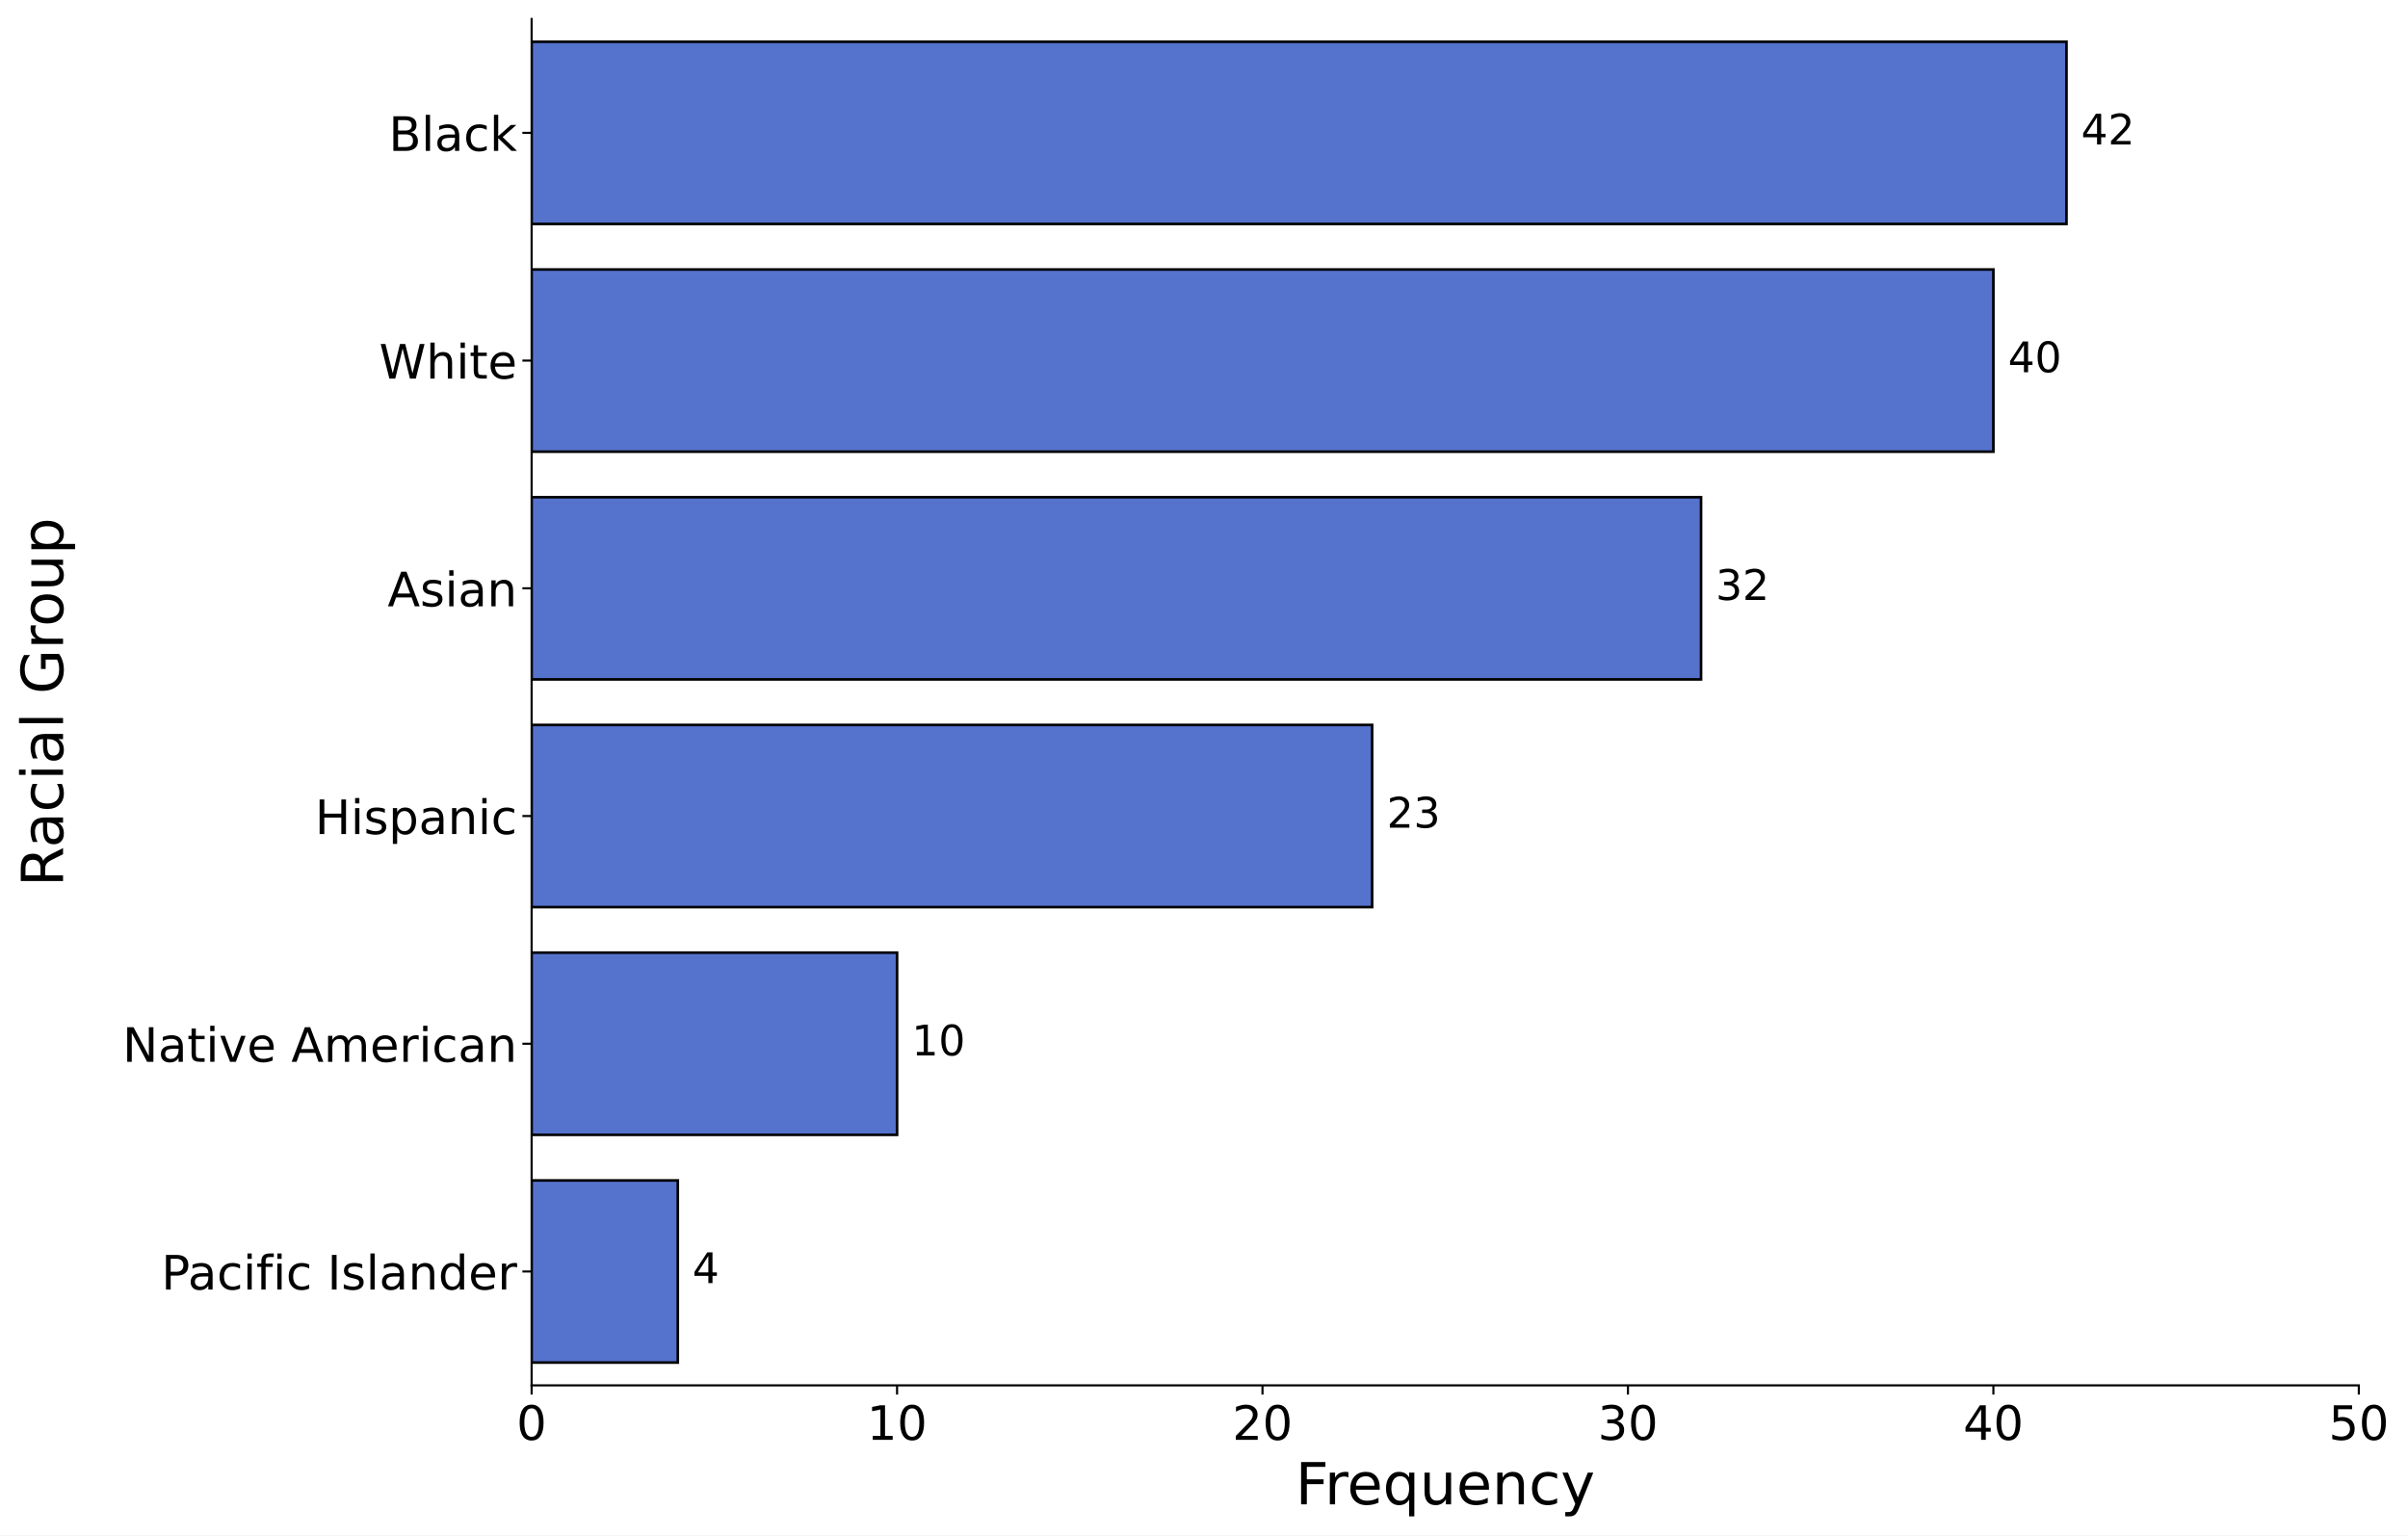
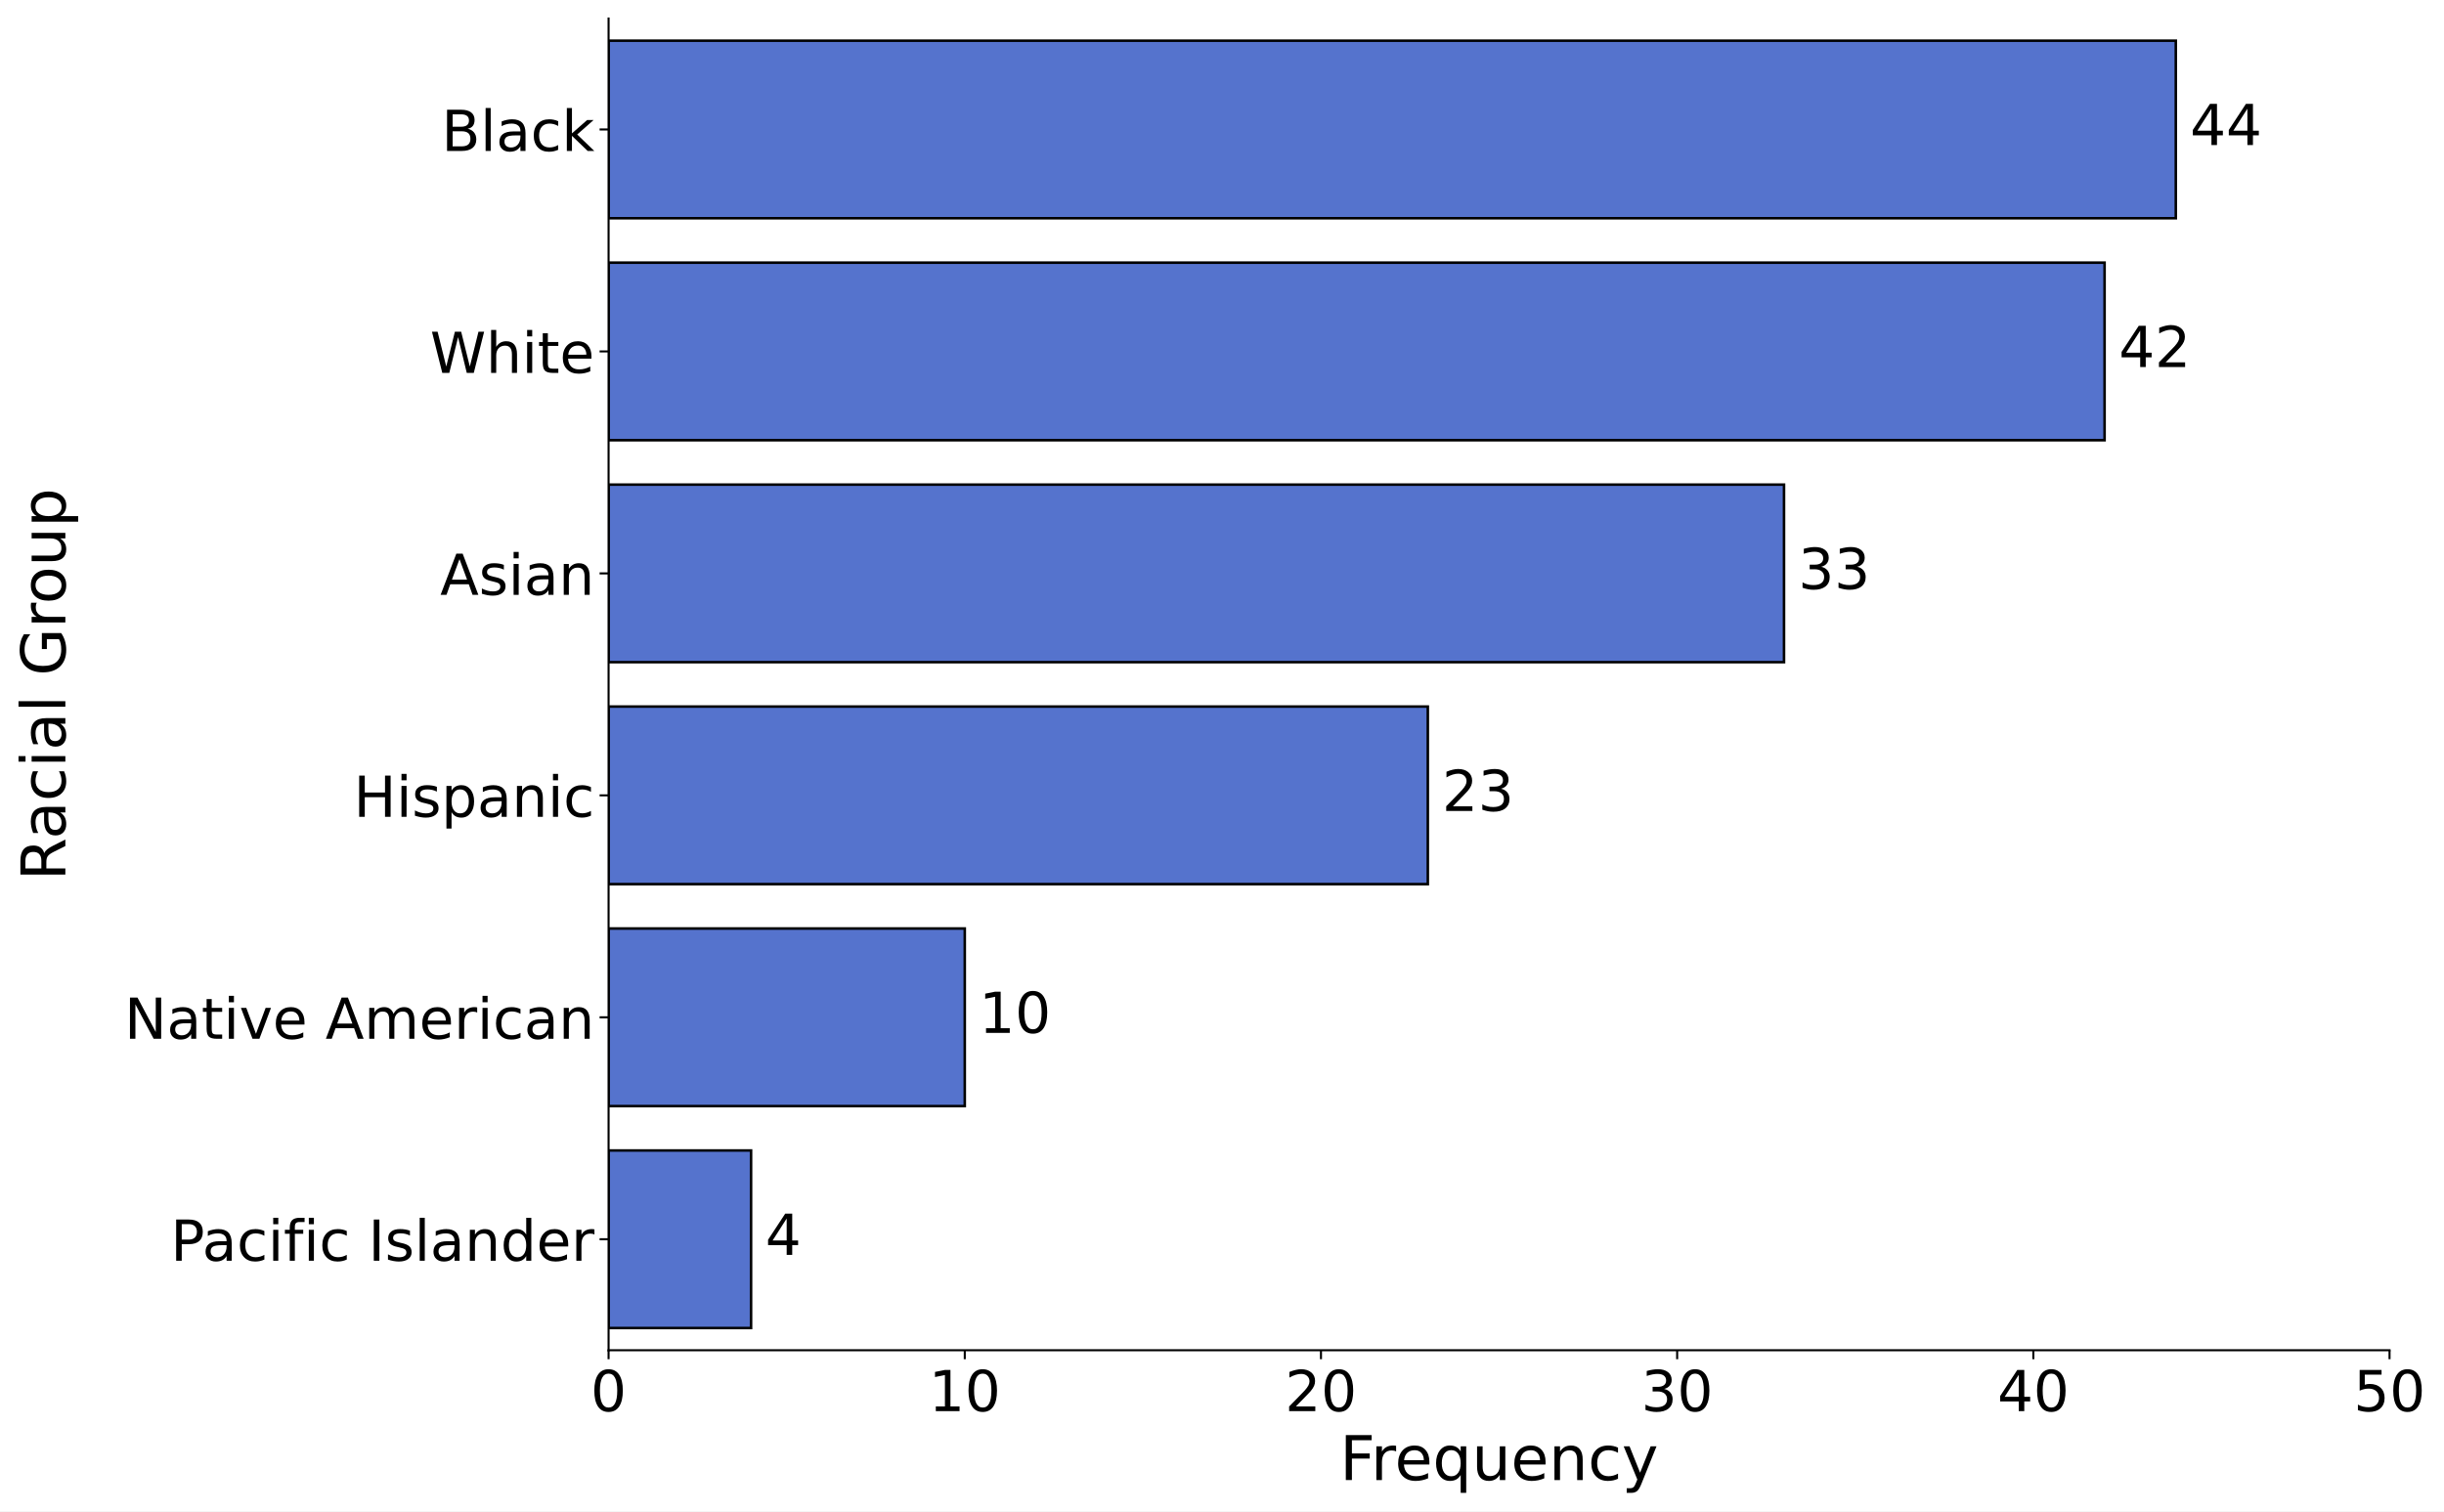
- <svg xmlns="http://www.w3.org/2000/svg" xmlns:xlink="http://www.w3.org/1999/xlink" width="913.407pt" height="582.513pt" viewBox="0 0 913.407 582.513" version="1.1">
+ <svg xmlns="http://www.w3.org/2000/svg" xmlns:xlink="http://www.w3.org/1999/xlink" width="951.145pt" height="588.319pt" viewBox="0 0 951.145 588.319" version="1.1">
  <defs>
    <style type="text/css">*{stroke-linejoin: round; stroke-linecap: butt}</style>
  </defs>
  <g id="figure_1">
    <g id="patch_1">
-       <path d="M 0 582.513  L 913.407 582.513  L 913.407 0  L 0 0  z " style="fill: #ffffff" />
+       <path d="M 0 588.319  L 951.145 588.319  L 951.145 0  L 0 0  z " style="fill: #ffffff" />
    </g>
    <g id="axes_1">
      <g id="patch_2">
-         <path d="M 201.653 525.6  L 894.754 525.6  L 894.754 7.2  L 201.653 7.2  z " style="fill: #ffffff" />
+         <path d="M 236.847 525.6  L 929.948 525.6  L 929.948 7.2  L 236.847 7.2  z " style="fill: #ffffff" />
      </g>
      <g id="patch_3">
-         <path d="M 201.653 15.84  L 783.858 15.84  L 783.858 84.96  L 201.653 84.96  z " clip-path="url(#pfc419bda1f)" style="fill: #5573cd; stroke: #000000; stroke-linejoin: miter" />
+         <path d="M 236.847 15.84  L 846.776 15.84  L 846.776 84.96  L 236.847 84.96  z " clip-path="url(#pa4ef197cb7)" style="fill: #5573cd; stroke: #000000; stroke-linejoin: miter" />
      </g>
      <g id="patch_4">
-         <path d="M 201.653 102.24  L 756.134 102.24  L 756.134 171.36  L 201.653 171.36  z " clip-path="url(#pfc419bda1f)" style="fill: #5573cd; stroke: #000000; stroke-linejoin: miter" />
+         <path d="M 236.847 102.24  L 819.052 102.24  L 819.052 171.36  L 236.847 171.36  z " clip-path="url(#pa4ef197cb7)" style="fill: #5573cd; stroke: #000000; stroke-linejoin: miter" />
      </g>
      <g id="patch_5">
-         <path d="M 201.653 188.64  L 645.238 188.64  L 645.238 257.76  L 201.653 257.76  z " clip-path="url(#pfc419bda1f)" style="fill: #5573cd; stroke: #000000; stroke-linejoin: miter" />
+         <path d="M 236.847 188.64  L 694.294 188.64  L 694.294 257.76  L 236.847 257.76  z " clip-path="url(#pa4ef197cb7)" style="fill: #5573cd; stroke: #000000; stroke-linejoin: miter" />
      </g>
      <g id="patch_6">
-         <path d="M 201.653 275.04  L 520.48 275.04  L 520.48 344.16  L 201.653 344.16  z " clip-path="url(#pfc419bda1f)" style="fill: #5573cd; stroke: #000000; stroke-linejoin: miter" />
+         <path d="M 236.847 275.04  L 555.674 275.04  L 555.674 344.16  L 236.847 344.16  z " clip-path="url(#pa4ef197cb7)" style="fill: #5573cd; stroke: #000000; stroke-linejoin: miter" />
      </g>
      <g id="patch_7">
-         <path d="M 201.653 361.44  L 340.274 361.44  L 340.274 430.56  L 201.653 430.56  z " clip-path="url(#pfc419bda1f)" style="fill: #5573cd; stroke: #000000; stroke-linejoin: miter" />
+         <path d="M 236.847 361.44  L 375.467 361.44  L 375.467 430.56  L 236.847 430.56  z " clip-path="url(#pa4ef197cb7)" style="fill: #5573cd; stroke: #000000; stroke-linejoin: miter" />
      </g>
      <g id="patch_8">
-         <path d="M 201.653 447.84  L 257.102 447.84  L 257.102 516.96  L 201.653 516.96  z " clip-path="url(#pfc419bda1f)" style="fill: #5573cd; stroke: #000000; stroke-linejoin: miter" />
+         <path d="M 236.847 447.84  L 292.295 447.84  L 292.295 516.96  L 236.847 516.96  z " clip-path="url(#pa4ef197cb7)" style="fill: #5573cd; stroke: #000000; stroke-linejoin: miter" />
      </g>
      <g id="matplotlib.axis_1">
        <g id="xtick_1">
          <g id="line2d_1">
            <defs>
-               <path id="m3cf363b419" d="M 0 0  L 0 3.5  " style="stroke: #000000; stroke-width: 0.8" />
+               <path id="m674edac6db" d="M 0 0  L 0 3.5  " style="stroke: #000000; stroke-width: 0.8" />
            </defs>
            <g>
-               <use xlink:href="#m3cf363b419" x="201.653" y="525.6" style="stroke: #000000; stroke-width: 0.8" />
+               <use xlink:href="#m674edac6db" x="236.847" y="525.6" style="stroke: #000000; stroke-width: 0.8" />
            </g>
          </g>
          <g id="text_1">
-             <g transform="translate(195.9272 546.2772) scale(0.18 -0.18)">
+             <g transform="translate(229.8484 549.3166) scale(0.22 -0.22)">
              <defs>
                <path id="DejaVuSans-30" d="M 2034 4250  Q 1547 4250 1301 3770  Q 1056 3291 1056 2328  Q 1056 1369 1301 889  Q 1547 409 2034 409  Q 2525 409 2770 889  Q 3016 1369 3016 2328  Q 3016 3291 2770 3770  Q 2525 4250 2034 4250  z M 2034 4750  Q 2819 4750 3233 4129  Q 3647 3509 3647 2328  Q 3647 1150 3233 529  Q 2819 -91 2034 -91  Q 1250 -91 836 529  Q 422 1150 422 2328  Q 422 3509 836 4129  Q 1250 4750 2034 4750  z " transform="scale(0.015625)" />
              </defs>
              <use xlink:href="#DejaVuSans-30" />
            </g>
          </g>
        </g>
        <g id="xtick_2">
          <g id="line2d_2">
            <g>
-               <use xlink:href="#m3cf363b419" x="340.274" y="525.6" style="stroke: #000000; stroke-width: 0.8" />
+               <use xlink:href="#m674edac6db" x="375.467" y="525.6" style="stroke: #000000; stroke-width: 0.8" />
            </g>
          </g>
          <g id="text_2">
-             <g transform="translate(328.8211 546.2772) scale(0.18 -0.18)">
+             <g transform="translate(361.4698 549.3166) scale(0.22 -0.22)">
              <defs>
                <path id="DejaVuSans-31" d="M 794 531  L 1825 531  L 1825 4091  L 703 3866  L 703 4441  L 1819 4666  L 2450 4666  L 2450 531  L 3481 531  L 3481 0  L 794 0  L 794 531  z " transform="scale(0.015625)" />
              </defs>
              <use xlink:href="#DejaVuSans-31" />
              <use xlink:href="#DejaVuSans-30" transform="translate(63.62305 0)" />
            </g>
          </g>
        </g>
        <g id="xtick_3">
          <g id="line2d_3">
            <g>
-               <use xlink:href="#m3cf363b419" x="478.894" y="525.6" style="stroke: #000000; stroke-width: 0.8" />
+               <use xlink:href="#m674edac6db" x="514.088" y="525.6" style="stroke: #000000; stroke-width: 0.8" />
            </g>
          </g>
          <g id="text_3">
-             <g transform="translate(467.4413 546.2772) scale(0.18 -0.18)">
+             <g transform="translate(500.09 549.3166) scale(0.22 -0.22)">
              <defs>
                <path id="DejaVuSans-32" d="M 1228 531  L 3431 531  L 3431 0  L 469 0  L 469 531  Q 828 903 1448 1529  Q 2069 2156 2228 2338  Q 2531 2678 2651 2914  Q 2772 3150 2772 3378  Q 2772 3750 2511 3984  Q 2250 4219 1831 4219  Q 1534 4219 1204 4116  Q 875 4013 500 3803  L 500 4441  Q 881 4594 1212 4672  Q 1544 4750 1819 4750  Q 2544 4750 2975 4387  Q 3406 4025 3406 3419  Q 3406 3131 3298 2873  Q 3191 2616 2906 2266  Q 2828 2175 2409 1742  Q 1991 1309 1228 531  z " transform="scale(0.015625)" />
              </defs>
              <use xlink:href="#DejaVuSans-32" />
              <use xlink:href="#DejaVuSans-30" transform="translate(63.62305 0)" />
            </g>
          </g>
        </g>
        <g id="xtick_4">
          <g id="line2d_4">
            <g>
-               <use xlink:href="#m3cf363b419" x="617.514" y="525.6" style="stroke: #000000; stroke-width: 0.8" />
+               <use xlink:href="#m674edac6db" x="652.708" y="525.6" style="stroke: #000000; stroke-width: 0.8" />
            </g>
          </g>
          <g id="text_4">
-             <g transform="translate(606.0614 546.2772) scale(0.18 -0.18)">
+             <g transform="translate(638.7102 549.3166) scale(0.22 -0.22)">
              <defs>
                <path id="DejaVuSans-33" d="M 2597 2516  Q 3050 2419 3304 2112  Q 3559 1806 3559 1356  Q 3559 666 3084 287  Q 2609 -91 1734 -91  Q 1441 -91 1130 -33  Q 819 25 488 141  L 488 750  Q 750 597 1062 519  Q 1375 441 1716 441  Q 2309 441 2620 675  Q 2931 909 2931 1356  Q 2931 1769 2642 2001  Q 2353 2234 1838 2234  L 1294 2234  L 1294 2753  L 1863 2753  Q 2328 2753 2575 2939  Q 2822 3125 2822 3475  Q 2822 3834 2567 4026  Q 2313 4219 1838 4219  Q 1578 4219 1281 4162  Q 984 4106 628 3988  L 628 4550  Q 988 4650 1302 4700  Q 1616 4750 1894 4750  Q 2613 4750 3031 4423  Q 3450 4097 3450 3541  Q 3450 3153 3228 2886  Q 3006 2619 2597 2516  z " transform="scale(0.015625)" />
              </defs>
              <use xlink:href="#DejaVuSans-33" />
              <use xlink:href="#DejaVuSans-30" transform="translate(63.62305 0)" />
            </g>
          </g>
        </g>
        <g id="xtick_5">
          <g id="line2d_5">
            <g>
-               <use xlink:href="#m3cf363b419" x="756.134" y="525.6" style="stroke: #000000; stroke-width: 0.8" />
+               <use xlink:href="#m674edac6db" x="791.328" y="525.6" style="stroke: #000000; stroke-width: 0.8" />
            </g>
          </g>
          <g id="text_5">
-             <g transform="translate(744.6816 546.2772) scale(0.18 -0.18)">
+             <g transform="translate(777.3303 549.3166) scale(0.22 -0.22)">
              <defs>
                <path id="DejaVuSans-34" d="M 2419 4116  L 825 1625  L 2419 1625  L 2419 4116  z M 2253 4666  L 3047 4666  L 3047 1625  L 3713 1625  L 3713 1100  L 3047 1100  L 3047 0  L 2419 0  L 2419 1100  L 313 1100  L 313 1709  L 2253 4666  z " transform="scale(0.015625)" />
              </defs>
              <use xlink:href="#DejaVuSans-34" />
              <use xlink:href="#DejaVuSans-30" transform="translate(63.62305 0)" />
            </g>
          </g>
        </g>
        <g id="xtick_6">
          <g id="line2d_6">
            <g>
-               <use xlink:href="#m3cf363b419" x="894.754" y="525.6" style="stroke: #000000; stroke-width: 0.8" />
+               <use xlink:href="#m674edac6db" x="929.948" y="525.6" style="stroke: #000000; stroke-width: 0.8" />
            </g>
          </g>
          <g id="text_6">
-             <g transform="translate(883.3017 546.2772) scale(0.18 -0.18)">
+             <g transform="translate(915.9505 549.3166) scale(0.22 -0.22)">
              <defs>
                <path id="DejaVuSans-35" d="M 691 4666  L 3169 4666  L 3169 4134  L 1269 4134  L 1269 2991  Q 1406 3038 1543 3061  Q 1681 3084 1819 3084  Q 2600 3084 3056 2656  Q 3513 2228 3513 1497  Q 3513 744 3044 326  Q 2575 -91 1722 -91  Q 1428 -91 1123 -41  Q 819 9 494 109  L 494 744  Q 775 591 1075 516  Q 1375 441 1709 441  Q 2250 441 2565 725  Q 2881 1009 2881 1497  Q 2881 1984 2565 2268  Q 2250 2553 1709 2553  Q 1456 2553 1204 2497  Q 953 2441 691 2322  L 691 4666  z " transform="scale(0.015625)" />
              </defs>
              <use xlink:href="#DejaVuSans-35" />
              <use xlink:href="#DejaVuSans-30" transform="translate(63.62305 0)" />
            </g>
          </g>
        </g>
        <g id="text_7">
-           <g transform="translate(491.3785 570.7372) scale(0.22 -0.22)">
+           <g transform="translate(521.4063 576.1281) scale(0.24 -0.24)">
            <defs>
              <path id="DejaVuSans-46" d="M 628 4666  L 3309 4666  L 3309 4134  L 1259 4134  L 1259 2759  L 3109 2759  L 3109 2228  L 1259 2228  L 1259 0  L 628 0  L 628 4666  z " transform="scale(0.015625)" />
              <path id="DejaVuSans-72" d="M 2631 2963  Q 2534 3019 2420 3045  Q 2306 3072 2169 3072  Q 1681 3072 1420 2755  Q 1159 2438 1159 1844  L 1159 0  L 581 0  L 581 3500  L 1159 3500  L 1159 2956  Q 1341 3275 1631 3429  Q 1922 3584 2338 3584  Q 2397 3584 2469 3576  Q 2541 3569 2628 3553  L 2631 2963  z " transform="scale(0.015625)" />
              <path id="DejaVuSans-65" d="M 3597 1894  L 3597 1613  L 953 1613  Q 991 1019 1311 708  Q 1631 397 2203 397  Q 2534 397 2845 478  Q 3156 559 3463 722  L 3463 178  Q 3153 47 2828 -22  Q 2503 -91 2169 -91  Q 1331 -91 842 396  Q 353 884 353 1716  Q 353 2575 817 3079  Q 1281 3584 2069 3584  Q 2775 3584 3186 3129  Q 3597 2675 3597 1894  z M 3022 2063  Q 3016 2534 2758 2815  Q 2500 3097 2075 3097  Q 1594 3097 1305 2825  Q 1016 2553 972 2059  L 3022 2063  z " transform="scale(0.015625)" />
              <path id="DejaVuSans-71" d="M 947 1747  Q 947 1113 1208 752  Q 1469 391 1925 391  Q 2381 391 2643 752  Q 2906 1113 2906 1747  Q 2906 2381 2643 2742  Q 2381 3103 1925 3103  Q 1469 3103 1208 2742  Q 947 2381 947 1747  z M 2906 525  Q 2725 213 2448 61  Q 2172 -91 1784 -91  Q 1150 -91 751 415  Q 353 922 353 1747  Q 353 2572 751 3078  Q 1150 3584 1784 3584  Q 2172 3584 2448 3432  Q 2725 3281 2906 2969  L 2906 3500  L 3481 3500  L 3481 -1331  L 2906 -1331  L 2906 525  z " transform="scale(0.015625)" />
              <path id="DejaVuSans-75" d="M 544 1381  L 544 3500  L 1119 3500  L 1119 1403  Q 1119 906 1312 657  Q 1506 409 1894 409  Q 2359 409 2629 706  Q 2900 1003 2900 1516  L 2900 3500  L 3475 3500  L 3475 0  L 2900 0  L 2900 538  Q 2691 219 2414 64  Q 2138 -91 1772 -91  Q 1169 -91 856 284  Q 544 659 544 1381  z M 1991 3584  L 1991 3584  z " transform="scale(0.015625)" />
              <path id="DejaVuSans-6e" d="M 3513 2113  L 3513 0  L 2938 0  L 2938 2094  Q 2938 2591 2744 2837  Q 2550 3084 2163 3084  Q 1697 3084 1428 2787  Q 1159 2491 1159 1978  L 1159 0  L 581 0  L 581 3500  L 1159 3500  L 1159 2956  Q 1366 3272 1645 3428  Q 1925 3584 2291 3584  Q 2894 3584 3203 3211  Q 3513 2838 3513 2113  z " transform="scale(0.015625)" />
              <path id="DejaVuSans-63" d="M 3122 3366  L 3122 2828  Q 2878 2963 2633 3030  Q 2388 3097 2138 3097  Q 1578 3097 1268 2742  Q 959 2388 959 1747  Q 959 1106 1268 751  Q 1578 397 2138 397  Q 2388 397 2633 464  Q 2878 531 3122 666  L 3122 134  Q 2881 22 2623 -34  Q 2366 -91 2075 -91  Q 1284 -91 818 406  Q 353 903 353 1747  Q 353 2603 823 3093  Q 1294 3584 2113 3584  Q 2378 3584 2631 3529  Q 2884 3475 3122 3366  z " transform="scale(0.015625)" />
              <path id="DejaVuSans-79" d="M 2059 -325  Q 1816 -950 1584 -1140  Q 1353 -1331 966 -1331  L 506 -1331  L 506 -850  L 844 -850  Q 1081 -850 1212 -737  Q 1344 -625 1503 -206  L 1606 56  L 191 3500  L 800 3500  L 1894 763  L 2988 3500  L 3597 3500  L 2059 -325  z " transform="scale(0.015625)" />
            </defs>
            <use xlink:href="#DejaVuSans-46" />
            <use xlink:href="#DejaVuSans-72" transform="translate(50.26953 0)" />
            <use xlink:href="#DejaVuSans-65" transform="translate(89.13281 0)" />
            <use xlink:href="#DejaVuSans-71" transform="translate(150.6562 0)" />
            <use xlink:href="#DejaVuSans-75" transform="translate(214.1328 0)" />
            <use xlink:href="#DejaVuSans-65" transform="translate(277.5117 0)" />
            <use xlink:href="#DejaVuSans-6e" transform="translate(339.0352 0)" />
            <use xlink:href="#DejaVuSans-63" transform="translate(402.4141 0)" />
            <use xlink:href="#DejaVuSans-79" transform="translate(457.3945 0)" />
          </g>
        </g>
      </g>
      <g id="matplotlib.axis_2">
        <g id="ytick_1">
          <g id="line2d_7">
            <defs>
-               <path id="m132246b73a" d="M 0 0  L -3.5 0  " style="stroke: #000000; stroke-width: 0.8" />
+               <path id="m4d435c57d6" d="M 0 0  L -3.5 0  " style="stroke: #000000; stroke-width: 0.8" />
            </defs>
            <g>
-               <use xlink:href="#m132246b73a" x="201.653" y="50.4" style="stroke: #000000; stroke-width: 0.8" />
+               <use xlink:href="#m4d435c57d6" x="236.847" y="50.4" style="stroke: #000000; stroke-width: 0.8" />
            </g>
          </g>
          <g id="text_8">
-             <g transform="translate(147.4522 57.23859) scale(0.18 -0.18)">
+             <g transform="translate(171.8234 58.75828) scale(0.22 -0.22)">
              <defs>
                <path id="DejaVuSans-42" d="M 1259 2228  L 1259 519  L 2272 519  Q 2781 519 3026 730  Q 3272 941 3272 1375  Q 3272 1813 3026 2020  Q 2781 2228 2272 2228  L 1259 2228  z M 1259 4147  L 1259 2741  L 2194 2741  Q 2656 2741 2882 2914  Q 3109 3088 3109 3444  Q 3109 3797 2882 3972  Q 2656 4147 2194 4147  L 1259 4147  z M 628 4666  L 2241 4666  Q 2963 4666 3353 4366  Q 3744 4066 3744 3513  Q 3744 3084 3544 2831  Q 3344 2578 2956 2516  Q 3422 2416 3680 2098  Q 3938 1781 3938 1306  Q 3938 681 3513 340  Q 3088 0 2303 0  L 628 0  L 628 4666  z " transform="scale(0.015625)" />
                <path id="DejaVuSans-6c" d="M 603 4863  L 1178 4863  L 1178 0  L 603 0  L 603 4863  z " transform="scale(0.015625)" />
                <path id="DejaVuSans-61" d="M 2194 1759  Q 1497 1759 1228 1600  Q 959 1441 959 1056  Q 959 750 1161 570  Q 1363 391 1709 391  Q 2188 391 2477 730  Q 2766 1069 2766 1631  L 2766 1759  L 2194 1759  z M 3341 1997  L 3341 0  L 2766 0  L 2766 531  Q 2569 213 2275 61  Q 1981 -91 1556 -91  Q 1019 -91 701 211  Q 384 513 384 1019  Q 384 1609 779 1909  Q 1175 2209 1959 2209  L 2766 2209  L 2766 2266  Q 2766 2663 2505 2880  Q 2244 3097 1772 3097  Q 1472 3097 1187 3025  Q 903 2953 641 2809  L 641 3341  Q 956 3463 1253 3523  Q 1550 3584 1831 3584  Q 2591 3584 2966 3190  Q 3341 2797 3341 1997  z " transform="scale(0.015625)" />
                <path id="DejaVuSans-6b" d="M 581 4863  L 1159 4863  L 1159 1991  L 2875 3500  L 3609 3500  L 1753 1863  L 3688 0  L 2938 0  L 1159 1709  L 1159 0  L 581 0  L 581 4863  z " transform="scale(0.015625)" />
              </defs>
              <use xlink:href="#DejaVuSans-42" />
              <use xlink:href="#DejaVuSans-6c" transform="translate(68.60352 0)" />
              <use xlink:href="#DejaVuSans-61" transform="translate(96.38672 0)" />
              <use xlink:href="#DejaVuSans-63" transform="translate(157.666 0)" />
              <use xlink:href="#DejaVuSans-6b" transform="translate(212.6465 0)" />
            </g>
          </g>
        </g>
        <g id="ytick_2">
          <g id="line2d_8">
            <g>
-               <use xlink:href="#m132246b73a" x="201.653" y="136.8" style="stroke: #000000; stroke-width: 0.8" />
+               <use xlink:href="#m4d435c57d6" x="236.847" y="136.8" style="stroke: #000000; stroke-width: 0.8" />
            </g>
          </g>
          <g id="text_9">
-             <g transform="translate(143.8156 143.6386) scale(0.18 -0.18)">
+             <g transform="translate(167.3787 145.1583) scale(0.22 -0.22)">
              <defs>
                <path id="DejaVuSans-57" d="M 213 4666  L 850 4666  L 1831 722  L 2809 4666  L 3519 4666  L 4500 722  L 5478 4666  L 6119 4666  L 4947 0  L 4153 0  L 3169 4050  L 2175 0  L 1381 0  L 213 4666  z " transform="scale(0.015625)" />
                <path id="DejaVuSans-68" d="M 3513 2113  L 3513 0  L 2938 0  L 2938 2094  Q 2938 2591 2744 2837  Q 2550 3084 2163 3084  Q 1697 3084 1428 2787  Q 1159 2491 1159 1978  L 1159 0  L 581 0  L 581 4863  L 1159 4863  L 1159 2956  Q 1366 3272 1645 3428  Q 1925 3584 2291 3584  Q 2894 3584 3203 3211  Q 3513 2838 3513 2113  z " transform="scale(0.015625)" />
                <path id="DejaVuSans-69" d="M 603 3500  L 1178 3500  L 1178 0  L 603 0  L 603 3500  z M 603 4863  L 1178 4863  L 1178 4134  L 603 4134  L 603 4863  z " transform="scale(0.015625)" />
                <path id="DejaVuSans-74" d="M 1172 4494  L 1172 3500  L 2356 3500  L 2356 3053  L 1172 3053  L 1172 1153  Q 1172 725 1289 603  Q 1406 481 1766 481  L 2356 481  L 2356 0  L 1766 0  Q 1100 0 847 248  Q 594 497 594 1153  L 594 3053  L 172 3053  L 172 3500  L 594 3500  L 594 4494  L 1172 4494  z " transform="scale(0.015625)" />
              </defs>
              <use xlink:href="#DejaVuSans-57" />
              <use xlink:href="#DejaVuSans-68" transform="translate(98.87695 0)" />
              <use xlink:href="#DejaVuSans-69" transform="translate(162.2559 0)" />
              <use xlink:href="#DejaVuSans-74" transform="translate(190.0391 0)" />
              <use xlink:href="#DejaVuSans-65" transform="translate(229.248 0)" />
            </g>
          </g>
        </g>
        <g id="ytick_3">
          <g id="line2d_9">
            <g>
-               <use xlink:href="#m132246b73a" x="201.653" y="223.2" style="stroke: #000000; stroke-width: 0.8" />
+               <use xlink:href="#m4d435c57d6" x="236.847" y="223.2" style="stroke: #000000; stroke-width: 0.8" />
            </g>
          </g>
          <g id="text_10">
-             <g transform="translate(147.0247 230.0386) scale(0.18 -0.18)">
+             <g transform="translate(171.3009 231.5583) scale(0.22 -0.22)">
              <defs>
                <path id="DejaVuSans-41" d="M 2188 4044  L 1331 1722  L 3047 1722  L 2188 4044  z M 1831 4666  L 2547 4666  L 4325 0  L 3669 0  L 3244 1197  L 1141 1197  L 716 0  L 50 0  L 1831 4666  z " transform="scale(0.015625)" />
                <path id="DejaVuSans-73" d="M 2834 3397  L 2834 2853  Q 2591 2978 2328 3040  Q 2066 3103 1784 3103  Q 1356 3103 1142 2972  Q 928 2841 928 2578  Q 928 2378 1081 2264  Q 1234 2150 1697 2047  L 1894 2003  Q 2506 1872 2764 1633  Q 3022 1394 3022 966  Q 3022 478 2636 193  Q 2250 -91 1575 -91  Q 1294 -91 989 -36  Q 684 19 347 128  L 347 722  Q 666 556 975 473  Q 1284 391 1588 391  Q 1994 391 2212 530  Q 2431 669 2431 922  Q 2431 1156 2273 1281  Q 2116 1406 1581 1522  L 1381 1569  Q 847 1681 609 1914  Q 372 2147 372 2553  Q 372 3047 722 3315  Q 1072 3584 1716 3584  Q 2034 3584 2315 3537  Q 2597 3491 2834 3397  z " transform="scale(0.015625)" />
              </defs>
              <use xlink:href="#DejaVuSans-41" />
              <use xlink:href="#DejaVuSans-73" transform="translate(68.4082 0)" />
              <use xlink:href="#DejaVuSans-69" transform="translate(120.5078 0)" />
              <use xlink:href="#DejaVuSans-61" transform="translate(148.291 0)" />
              <use xlink:href="#DejaVuSans-6e" transform="translate(209.5703 0)" />
            </g>
          </g>
        </g>
        <g id="ytick_4">
          <g id="line2d_10">
            <g>
-               <use xlink:href="#m132246b73a" x="201.653" y="309.6" style="stroke: #000000; stroke-width: 0.8" />
+               <use xlink:href="#m4d435c57d6" x="236.847" y="309.6" style="stroke: #000000; stroke-width: 0.8" />
            </g>
          </g>
          <g id="text_11">
-             <g transform="translate(119.4762 316.4386) scale(0.18 -0.18)">
+             <g transform="translate(137.6306 317.9583) scale(0.22 -0.22)">
              <defs>
                <path id="DejaVuSans-48" d="M 628 4666  L 1259 4666  L 1259 2753  L 3553 2753  L 3553 4666  L 4184 4666  L 4184 0  L 3553 0  L 3553 2222  L 1259 2222  L 1259 0  L 628 0  L 628 4666  z " transform="scale(0.015625)" />
                <path id="DejaVuSans-70" d="M 1159 525  L 1159 -1331  L 581 -1331  L 581 3500  L 1159 3500  L 1159 2969  Q 1341 3281 1617 3432  Q 1894 3584 2278 3584  Q 2916 3584 3314 3078  Q 3713 2572 3713 1747  Q 3713 922 3314 415  Q 2916 -91 2278 -91  Q 1894 -91 1617 61  Q 1341 213 1159 525  z M 3116 1747  Q 3116 2381 2855 2742  Q 2594 3103 2138 3103  Q 1681 3103 1420 2742  Q 1159 2381 1159 1747  Q 1159 1113 1420 752  Q 1681 391 2138 391  Q 2594 391 2855 752  Q 3116 1113 3116 1747  z " transform="scale(0.015625)" />
              </defs>
              <use xlink:href="#DejaVuSans-48" />
              <use xlink:href="#DejaVuSans-69" transform="translate(75.19531 0)" />
              <use xlink:href="#DejaVuSans-73" transform="translate(102.9785 0)" />
              <use xlink:href="#DejaVuSans-70" transform="translate(155.0781 0)" />
              <use xlink:href="#DejaVuSans-61" transform="translate(218.5547 0)" />
              <use xlink:href="#DejaVuSans-6e" transform="translate(279.834 0)" />
              <use xlink:href="#DejaVuSans-69" transform="translate(343.2129 0)" />
              <use xlink:href="#DejaVuSans-63" transform="translate(370.9961 0)" />
            </g>
          </g>
        </g>
        <g id="ytick_5">
          <g id="line2d_11">
            <g>
-               <use xlink:href="#m132246b73a" x="201.653" y="396" style="stroke: #000000; stroke-width: 0.8" />
+               <use xlink:href="#m4d435c57d6" x="236.847" y="396" style="stroke: #000000; stroke-width: 0.8" />
            </g>
          </g>
          <g id="text_12">
-             <g transform="translate(46.49188 402.8386) scale(0.18 -0.18)">
+             <g transform="translate(48.4275 404.3583) scale(0.22 -0.22)">
              <defs>
                <path id="DejaVuSans-4e" d="M 628 4666  L 1478 4666  L 3547 763  L 3547 4666  L 4159 4666  L 4159 0  L 3309 0  L 1241 3903  L 1241 0  L 628 0  L 628 4666  z " transform="scale(0.015625)" />
                <path id="DejaVuSans-76" d="M 191 3500  L 800 3500  L 1894 563  L 2988 3500  L 3597 3500  L 2284 0  L 1503 0  L 191 3500  z " transform="scale(0.015625)" />
                <path id="DejaVuSans-20" transform="scale(0.015625)" />
                <path id="DejaVuSans-6d" d="M 3328 2828  Q 3544 3216 3844 3400  Q 4144 3584 4550 3584  Q 5097 3584 5394 3201  Q 5691 2819 5691 2113  L 5691 0  L 5113 0  L 5113 2094  Q 5113 2597 4934 2840  Q 4756 3084 4391 3084  Q 3944 3084 3684 2787  Q 3425 2491 3425 1978  L 3425 0  L 2847 0  L 2847 2094  Q 2847 2600 2669 2842  Q 2491 3084 2119 3084  Q 1678 3084 1418 2786  Q 1159 2488 1159 1978  L 1159 0  L 581 0  L 581 3500  L 1159 3500  L 1159 2956  Q 1356 3278 1631 3431  Q 1906 3584 2284 3584  Q 2666 3584 2933 3390  Q 3200 3197 3328 2828  z " transform="scale(0.015625)" />
              </defs>
              <use xlink:href="#DejaVuSans-4e" />
              <use xlink:href="#DejaVuSans-61" transform="translate(74.80469 0)" />
              <use xlink:href="#DejaVuSans-74" transform="translate(136.084 0)" />
              <use xlink:href="#DejaVuSans-69" transform="translate(175.293 0)" />
              <use xlink:href="#DejaVuSans-76" transform="translate(203.0762 0)" />
              <use xlink:href="#DejaVuSans-65" transform="translate(262.2559 0)" />
              <use xlink:href="#DejaVuSans-20" transform="translate(323.7793 0)" />
              <use xlink:href="#DejaVuSans-41" transform="translate(355.5664 0)" />
              <use xlink:href="#DejaVuSans-6d" transform="translate(423.9746 0)" />
              <use xlink:href="#DejaVuSans-65" transform="translate(521.3867 0)" />
              <use xlink:href="#DejaVuSans-72" transform="translate(582.9102 0)" />
              <use xlink:href="#DejaVuSans-69" transform="translate(624.0234 0)" />
              <use xlink:href="#DejaVuSans-63" transform="translate(651.8066 0)" />
              <use xlink:href="#DejaVuSans-61" transform="translate(706.7871 0)" />
              <use xlink:href="#DejaVuSans-6e" transform="translate(768.0664 0)" />
            </g>
          </g>
        </g>
        <g id="ytick_6">
          <g id="line2d_12">
            <g>
-               <use xlink:href="#m132246b73a" x="201.653" y="482.4" style="stroke: #000000; stroke-width: 0.8" />
+               <use xlink:href="#m4d435c57d6" x="236.847" y="482.4" style="stroke: #000000; stroke-width: 0.8" />
            </g>
          </g>
          <g id="text_13">
-             <g transform="translate(61.19844 489.2386) scale(0.18 -0.18)">
+             <g transform="translate(66.40219 490.7583) scale(0.22 -0.22)">
              <defs>
                <path id="DejaVuSans-50" d="M 1259 4147  L 1259 2394  L 2053 2394  Q 2494 2394 2734 2622  Q 2975 2850 2975 3272  Q 2975 3691 2734 3919  Q 2494 4147 2053 4147  L 1259 4147  z M 628 4666  L 2053 4666  Q 2838 4666 3239 4311  Q 3641 3956 3641 3272  Q 3641 2581 3239 2228  Q 2838 1875 2053 1875  L 1259 1875  L 1259 0  L 628 0  L 628 4666  z " transform="scale(0.015625)" />
                <path id="DejaVuSans-66" d="M 2375 4863  L 2375 4384  L 1825 4384  Q 1516 4384 1395 4259  Q 1275 4134 1275 3809  L 1275 3500  L 2222 3500  L 2222 3053  L 1275 3053  L 1275 0  L 697 0  L 697 3053  L 147 3053  L 147 3500  L 697 3500  L 697 3744  Q 697 4328 969 4595  Q 1241 4863 1831 4863  L 2375 4863  z " transform="scale(0.015625)" />
                <path id="DejaVuSans-49" d="M 628 4666  L 1259 4666  L 1259 0  L 628 0  L 628 4666  z " transform="scale(0.015625)" />
                <path id="DejaVuSans-64" d="M 2906 2969  L 2906 4863  L 3481 4863  L 3481 0  L 2906 0  L 2906 525  Q 2725 213 2448 61  Q 2172 -91 1784 -91  Q 1150 -91 751 415  Q 353 922 353 1747  Q 353 2572 751 3078  Q 1150 3584 1784 3584  Q 2172 3584 2448 3432  Q 2725 3281 2906 2969  z M 947 1747  Q 947 1113 1208 752  Q 1469 391 1925 391  Q 2381 391 2643 752  Q 2906 1113 2906 1747  Q 2906 2381 2643 2742  Q 2381 3103 1925 3103  Q 1469 3103 1208 2742  Q 947 2381 947 1747  z " transform="scale(0.015625)" />
              </defs>
              <use xlink:href="#DejaVuSans-50" />
              <use xlink:href="#DejaVuSans-61" transform="translate(55.80273 0)" />
              <use xlink:href="#DejaVuSans-63" transform="translate(117.082 0)" />
              <use xlink:href="#DejaVuSans-69" transform="translate(172.0625 0)" />
              <use xlink:href="#DejaVuSans-66" transform="translate(199.8457 0)" />
              <use xlink:href="#DejaVuSans-69" transform="translate(235.0508 0)" />
              <use xlink:href="#DejaVuSans-63" transform="translate(262.834 0)" />
              <use xlink:href="#DejaVuSans-20" transform="translate(317.8145 0)" />
              <use xlink:href="#DejaVuSans-49" transform="translate(349.6016 0)" />
              <use xlink:href="#DejaVuSans-73" transform="translate(379.0938 0)" />
              <use xlink:href="#DejaVuSans-6c" transform="translate(431.1934 0)" />
              <use xlink:href="#DejaVuSans-61" transform="translate(458.9766 0)" />
              <use xlink:href="#DejaVuSans-6e" transform="translate(520.2559 0)" />
              <use xlink:href="#DejaVuSans-64" transform="translate(583.6348 0)" />
              <use xlink:href="#DejaVuSans-65" transform="translate(647.1113 0)" />
              <use xlink:href="#DejaVuSans-72" transform="translate(708.6348 0)" />
            </g>
          </g>
        </g>
        <g id="text_14">
-           <g transform="translate(23.91656 336.4167) rotate(-90) scale(0.22 -0.22)">
+           <g transform="translate(25.43625 342.7819) rotate(-90) scale(0.24 -0.24)">
            <defs>
              <path id="DejaVuSans-52" d="M 2841 2188  Q 3044 2119 3236 1894  Q 3428 1669 3622 1275  L 4263 0  L 3584 0  L 2988 1197  Q 2756 1666 2539 1819  Q 2322 1972 1947 1972  L 1259 1972  L 1259 0  L 628 0  L 628 4666  L 2053 4666  Q 2853 4666 3247 4331  Q 3641 3997 3641 3322  Q 3641 2881 3436 2590  Q 3231 2300 2841 2188  z M 1259 4147  L 1259 2491  L 2053 2491  Q 2509 2491 2742 2702  Q 2975 2913 2975 3322  Q 2975 3731 2742 3939  Q 2509 4147 2053 4147  L 1259 4147  z " transform="scale(0.015625)" />
              <path id="DejaVuSans-47" d="M 3809 666  L 3809 1919  L 2778 1919  L 2778 2438  L 4434 2438  L 4434 434  Q 4069 175 3628 42  Q 3188 -91 2688 -91  Q 1594 -91 976 548  Q 359 1188 359 2328  Q 359 3472 976 4111  Q 1594 4750 2688 4750  Q 3144 4750 3555 4637  Q 3966 4525 4313 4306  L 4313 3634  Q 3963 3931 3569 4081  Q 3175 4231 2741 4231  Q 1884 4231 1454 3753  Q 1025 3275 1025 2328  Q 1025 1384 1454 906  Q 1884 428 2741 428  Q 3075 428 3337 486  Q 3600 544 3809 666  z " transform="scale(0.015625)" />
              <path id="DejaVuSans-6f" d="M 1959 3097  Q 1497 3097 1228 2736  Q 959 2375 959 1747  Q 959 1119 1226 758  Q 1494 397 1959 397  Q 2419 397 2687 759  Q 2956 1122 2956 1747  Q 2956 2369 2687 2733  Q 2419 3097 1959 3097  z M 1959 3584  Q 2709 3584 3137 3096  Q 3566 2609 3566 1747  Q 3566 888 3137 398  Q 2709 -91 1959 -91  Q 1206 -91 779 398  Q 353 888 353 1747  Q 353 2609 779 3096  Q 1206 3584 1959 3584  z " transform="scale(0.015625)" />
            </defs>
            <use xlink:href="#DejaVuSans-52" />
            <use xlink:href="#DejaVuSans-61" transform="translate(67.23242 0)" />
            <use xlink:href="#DejaVuSans-63" transform="translate(128.5117 0)" />
            <use xlink:href="#DejaVuSans-69" transform="translate(183.4922 0)" />
            <use xlink:href="#DejaVuSans-61" transform="translate(211.2754 0)" />
            <use xlink:href="#DejaVuSans-6c" transform="translate(272.5547 0)" />
            <use xlink:href="#DejaVuSans-20" transform="translate(300.3379 0)" />
            <use xlink:href="#DejaVuSans-47" transform="translate(332.125 0)" />
            <use xlink:href="#DejaVuSans-72" transform="translate(409.6152 0)" />
            <use xlink:href="#DejaVuSans-6f" transform="translate(448.4785 0)" />
            <use xlink:href="#DejaVuSans-75" transform="translate(509.6602 0)" />
            <use xlink:href="#DejaVuSans-70" transform="translate(573.0391 0)" />
          </g>
        </g>
      </g>
      <g id="line2d_13">
-         <path clip-path="url(#pfc419bda1f)" style="fill: none; stroke: #424242; stroke-width: 2.25; stroke-linecap: square" />
+         <path clip-path="url(#pa4ef197cb7)" style="fill: none; stroke: #424242; stroke-width: 2.25; stroke-linecap: square" />
      </g>
      <g id="line2d_14">
-         <path clip-path="url(#pfc419bda1f)" style="fill: none; stroke: #424242; stroke-width: 2.25; stroke-linecap: square" />
+         <path clip-path="url(#pa4ef197cb7)" style="fill: none; stroke: #424242; stroke-width: 2.25; stroke-linecap: square" />
      </g>
      <g id="line2d_15">
-         <path clip-path="url(#pfc419bda1f)" style="fill: none; stroke: #424242; stroke-width: 2.25; stroke-linecap: square" />
+         <path clip-path="url(#pa4ef197cb7)" style="fill: none; stroke: #424242; stroke-width: 2.25; stroke-linecap: square" />
      </g>
      <g id="line2d_16">
-         <path clip-path="url(#pfc419bda1f)" style="fill: none; stroke: #424242; stroke-width: 2.25; stroke-linecap: square" />
+         <path clip-path="url(#pa4ef197cb7)" style="fill: none; stroke: #424242; stroke-width: 2.25; stroke-linecap: square" />
      </g>
      <g id="line2d_17">
-         <path clip-path="url(#pfc419bda1f)" style="fill: none; stroke: #424242; stroke-width: 2.25; stroke-linecap: square" />
+         <path clip-path="url(#pa4ef197cb7)" style="fill: none; stroke: #424242; stroke-width: 2.25; stroke-linecap: square" />
      </g>
      <g id="line2d_18">
-         <path clip-path="url(#pfc419bda1f)" style="fill: none; stroke: #424242; stroke-width: 2.25; stroke-linecap: square" />
+         <path clip-path="url(#pa4ef197cb7)" style="fill: none; stroke: #424242; stroke-width: 2.25; stroke-linecap: square" />
      </g>
      <g id="patch_9">
-         <path d="M 201.653 525.6  L 201.653 7.2  " style="fill: none; stroke: #000000; stroke-width: 0.8; stroke-linejoin: miter; stroke-linecap: square" />
+         <path d="M 236.847 525.6  L 236.847 7.2  " style="fill: none; stroke: #000000; stroke-width: 0.8; stroke-linejoin: miter; stroke-linecap: square" />
      </g>
      <g id="patch_10">
-         <path d="M 201.653 525.6  L 894.754 525.6  " style="fill: none; stroke: #000000; stroke-width: 0.8; stroke-linejoin: miter; stroke-linecap: square" />
+         <path d="M 236.847 525.6  L 929.948 525.6  " style="fill: none; stroke: #000000; stroke-width: 0.8; stroke-linejoin: miter; stroke-linecap: square" />
      </g>
      <g id="text_15">
-         <g transform="translate(789.4029 54.815) scale(0.16 -0.16)">
+         <g transform="translate(852.3207 56.47062) scale(0.22 -0.22)">
+           <use xlink:href="#DejaVuSans-34" />
+           <use xlink:href="#DejaVuSans-34" transform="translate(63.62305 0)" />
+         </g>
+       </g>
+       <g id="text_16">
+         <g transform="translate(824.5967 142.8706) scale(0.22 -0.22)">
          <use xlink:href="#DejaVuSans-34" />
          <use xlink:href="#DejaVuSans-32" transform="translate(63.62305 0)" />
        </g>
      </g>
-       <g id="text_16">
-         <g transform="translate(761.6789 141.215) scale(0.16 -0.16)">
-           <use xlink:href="#DejaVuSans-34" />
-           <use xlink:href="#DejaVuSans-30" transform="translate(63.62305 0)" />
-         </g>
-       </g>
      <g id="text_17">
-         <g transform="translate(650.7828 227.615) scale(0.16 -0.16)">
+         <g transform="translate(699.8385 229.2706) scale(0.22 -0.22)">
          <use xlink:href="#DejaVuSans-33" />
-           <use xlink:href="#DejaVuSans-32" transform="translate(63.62305 0)" />
+           <use xlink:href="#DejaVuSans-33" transform="translate(63.62305 0)" />
        </g>
      </g>
      <g id="text_18">
-         <g transform="translate(526.0246 314.015) scale(0.16 -0.16)">
+         <g transform="translate(561.2184 315.6706) scale(0.22 -0.22)">
          <use xlink:href="#DejaVuSans-32" />
          <use xlink:href="#DejaVuSans-33" transform="translate(63.62305 0)" />
        </g>
      </g>
      <g id="text_19">
-         <g transform="translate(345.8184 400.415) scale(0.16 -0.16)">
+         <g transform="translate(381.0122 402.0706) scale(0.22 -0.22)">
          <use xlink:href="#DejaVuSans-31" />
          <use xlink:href="#DejaVuSans-30" transform="translate(63.62305 0)" />
        </g>
      </g>
      <g id="text_20">
-         <g transform="translate(262.6463 486.815) scale(0.16 -0.16)">
+         <g transform="translate(297.8401 488.4706) scale(0.22 -0.22)">
          <use xlink:href="#DejaVuSans-34" />
        </g>
      </g>
    </g>
  </g>
  <defs>
-     <clipPath id="pfc419bda1f">
-       <rect x="201.653" y="7.2" width="693.101" height="518.4" />
+     <clipPath id="pa4ef197cb7">
+       <rect x="236.847" y="7.2" width="693.101" height="518.4" />
    </clipPath>
  </defs>
</svg>
